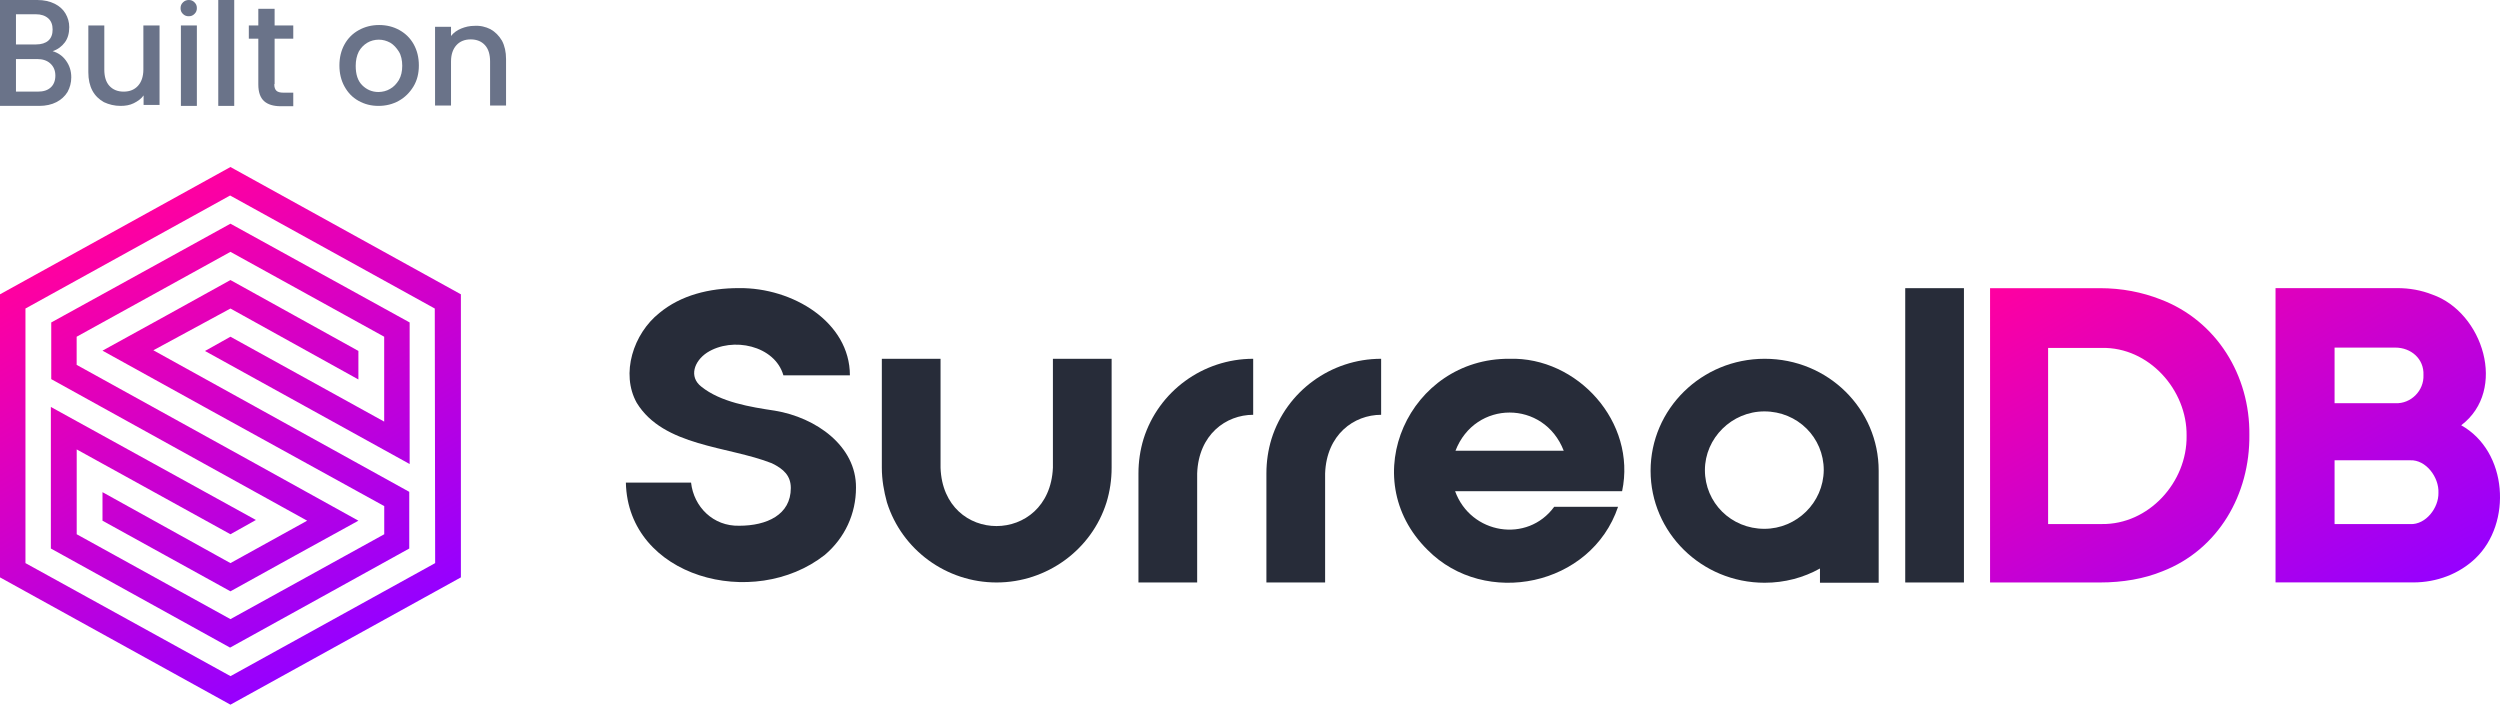
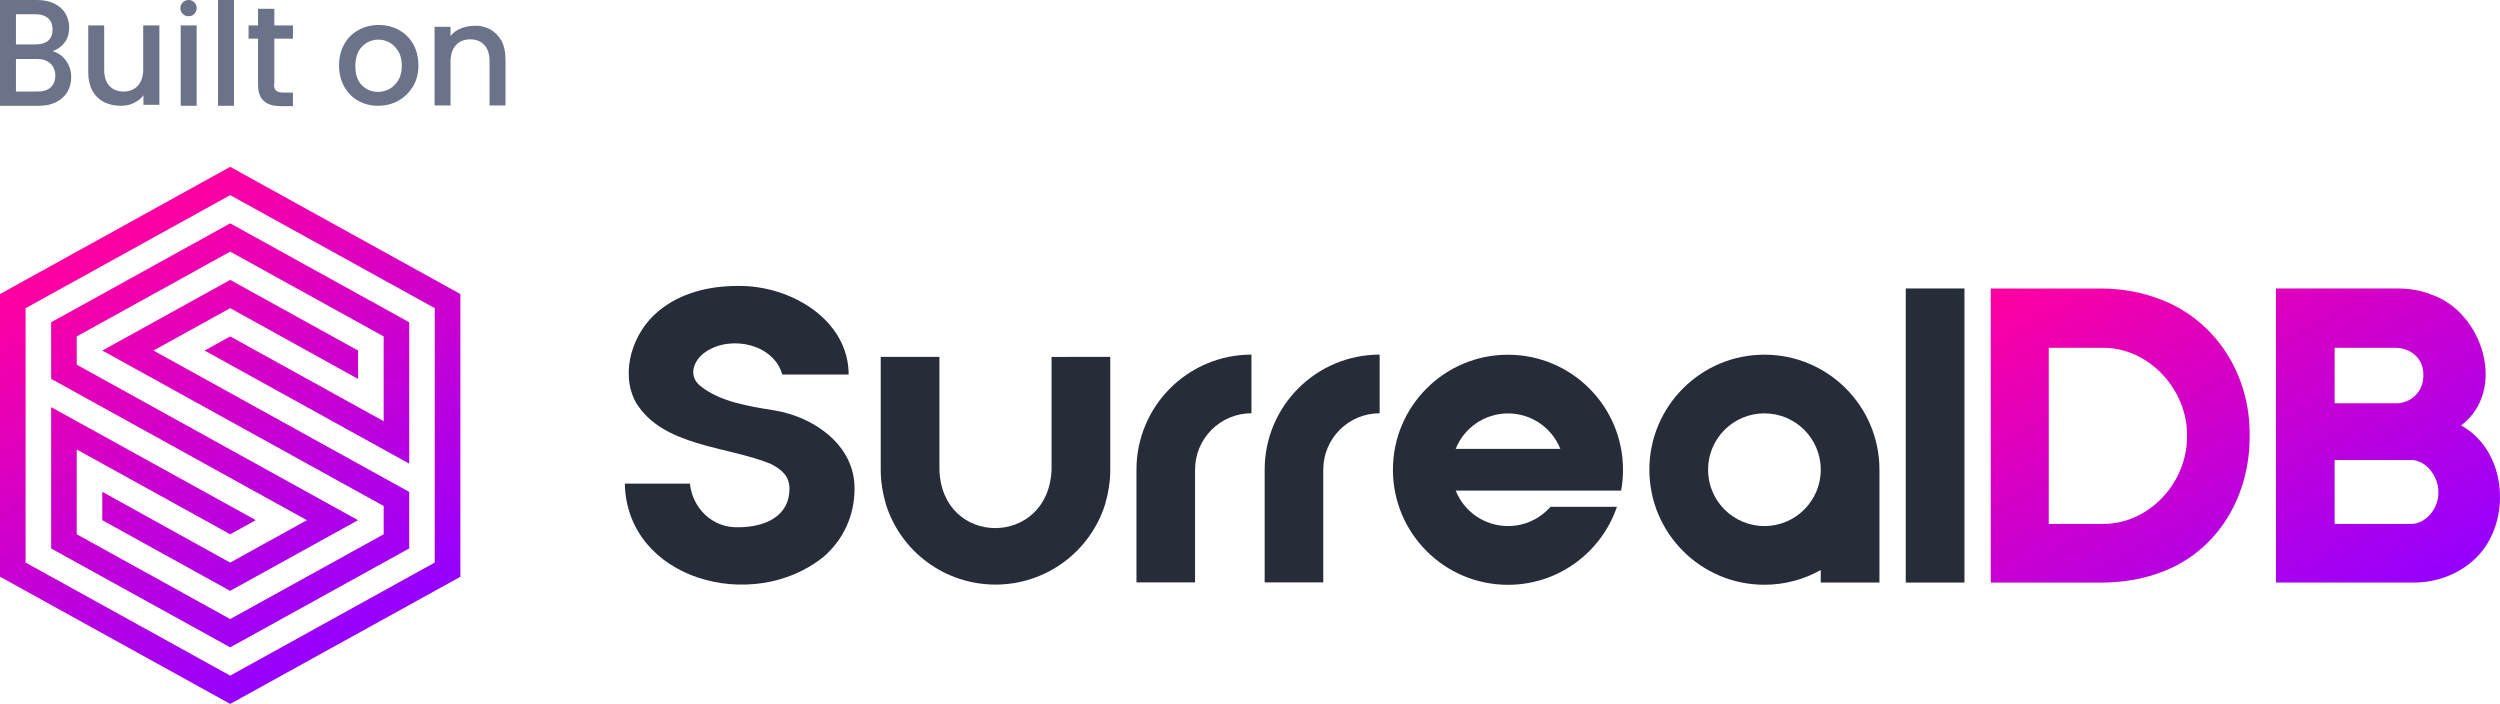
- <svg xmlns="http://www.w3.org/2000/svg" version="1.1" id="Built_on_SurrealDB" x="0px" y="0px" viewBox="0 0 4556.4 1284.3" style="enable-background:new 0 0 4556.4 1284.3;" xml:space="preserve">
+ <svg xmlns="http://www.w3.org/2000/svg" version="1.1" id="Built_on_SurrealDB" x="0px" y="0px" viewBox="0 0 4561.3 1284.3" style="enable-background:new 0 0 4561.3 1284.3;" xml:space="preserve">
  <style type="text/css">
- 	.st0{fill:url(#DB_00000117665774485184151460000004008004000700557451_);}
- 	.st1{fill:#272C39;}
- 	.st2{fill:url(#Icon_00000095314333830460500490000006623911491466706871_);}
- 	.st3{fill:#6A7389;}
+ 	.st0{fill:#6A7389;}
+ 	.st1{fill:url(#DB_00000035528393022193729170000008894097661667006888_);}
+ 	.st2{fill:#272C39;}
+ 	.st3{fill:url(#Icon_00000056387238491441652380000016687121487637338021_);}
</style>
-   <g id="SurrealDB_00000138551226888156890820000007189919268752946612_">
-     <linearGradient id="DB_00000179614652878968613020000010157314092735332506_" gradientUnits="userSpaceOnUse" x1="3824.817" y1="-744.985" x2="4261.377" y2="11.158" gradientTransform="matrix(1 0 0 1 0 1156)">
+   <g id="Built_on">
+     <path class="st0" d="M120,110.1c6.8,9.3,9.9,19.2,9.9,30.9c0,9.9-2.5,18.6-6.8,26.6c-4.9,8-11.8,14.2-20.4,18.6S83.5,193,71.8,193   H0V0h68c12.4,0,22.9,2.5,31.6,6.8s15.5,10.5,19.8,17.9c4.3,7.4,6.8,15.5,6.8,24.7c0,11.1-2.5,20.4-8,27.8s-13,13-22.3,16.1   C105.2,95.9,113.8,101.5,120,110.1z M29.1,81h36.5c9.9,0,17.3-2.5,22.3-6.8c5.6-4.9,8-11.8,8-20.4s-2.5-15.5-8-20.4   c-5.6-4.9-13-7.4-22.3-7.4H29.1V81z M92.2,159.6c5.6-4.9,8.7-12.4,8.7-21.7s-3.1-16.7-9.3-22.3s-14.2-8-24.1-8H29.1V167h39.6   C79.2,167,86.6,164.6,92.2,159.6z" />
+     <path class="st0" d="M290.8,46.4v144.8h-29.1v-17.3c-4.3,6.2-10.5,10.5-17.9,14.2s-15.5,4.9-24.1,4.9c-11.1,0-21-2.5-30.3-6.8   c-8.7-4.9-16.1-11.8-21-21s-7.4-20.4-7.4-33.4V46.4h29.1v80.4c0,13,3.1,22.9,9.3,29.7s14.8,10.5,26,10.5s19.8-3.7,26-10.5   c6.2-6.8,9.9-16.7,9.9-29.7V46.4H290.8z" />
+     <path class="st0" d="M333.4,25.4c-3.1-3.1-4.3-6.2-4.3-10.5s1.2-7.4,4.3-10.5S340.2,0,344,0c4.3,0,7.4,1.2,10.5,4.3   s4.3,6.2,4.3,10.5s-1.2,7.4-4.3,10.5s-6.2,4.3-10.5,4.3C340.2,29.7,336.5,28.5,333.4,25.4z" />
+     <rect x="329.7" y="46.4" class="st0" width="29.1" height="146.6" />
+     <path class="st0" d="M426.9,0v193h-29.1V0H426.9z" />
+     <path class="st0" d="M499.9,153.4c0,5.6,1.2,9.3,3.7,11.8s6.8,3.7,13,3.7h17.9v24.7h-22.9c-13,0-23.5-3.1-30.3-9.3   s-10.5-16.1-10.5-30.3V16h29.7v137.3C500.5,153.4,499.9,153.4,499.9,153.4z" />
+     <path class="st0" d="M653.3,183.7c-11.1-6.2-19.2-14.8-25.4-26c-6.2-11.1-9.3-24.1-9.3-38.4s3.1-27.2,9.3-38.4s14.8-19.8,26-26   s23.5-9.3,37.1-9.3s26,3.1,37.1,9.3s19.8,14.8,26,26s9.3,24.1,9.3,38.4s-3.1,27.2-9.9,38.4c-6.8,11.1-15.5,19.8-26.6,26   s-23.5,9.3-37.1,9.3C676.2,193,664.4,189.9,653.3,183.7z M710.8,162.1c6.8-3.7,11.8-9.3,16.1-16.1c4.3-7.4,6.2-16.1,6.2-26   s-1.9-19.2-6.2-26s-9.3-12.4-15.5-16.1c-6.8-3.7-13.6-5.6-21-5.6s-14.8,1.9-21,5.6s-11.8,9.3-15.5,16.1c-3.7,7.4-5.6,16.1-5.6,26   c0,15.5,3.7,27.2,11.8,35.3c8,8,17.9,12.4,29.7,12.4C697.2,167.6,704.6,165.8,710.8,162.1z" />
+     <path class="st0" d="M893.9,53.2c8.7,4.9,15.5,11.8,21,21c4.9,9.3,7.4,20.4,7.4,33.4v84.8h-29.1V112c0-13-3.1-22.9-9.3-29.7   s-14.8-10.5-26-10.5s-19.8,3.7-26,10.5S822,99,822,112v80.4h-29.1V48.9H822v16.7c4.9-6.2,11.1-10.5,18.6-13.6s15.5-4.9,24.1-4.9   C875.4,46.4,885.3,48.9,893.9,53.2z" />
+     <rect x="453.5" y="46.4" class="st0" width="81" height="24.1" />
+   </g>
+   <g>
+     <linearGradient id="DB_00000139271002213637044270000012144987768764962442_" gradientUnits="userSpaceOnUse" x1="3829.714" y1="1284.595" x2="4266.252" y2="528.491" gradientTransform="matrix(1 0 0 -1 0 1696.961)">
      <stop offset="0" style="stop-color:#FF00A0" />
      <stop offset="1" style="stop-color:#9600FF" />
    </linearGradient>
-     <path id="DB" style="fill:url(#DB_00000179614652878968613020000010157314092735332506_);" d="M4485.7,775.1   c84.8-64.3,39.6-206-52.6-238.2c-20.4-8-41.4-11.8-64.3-11.8h-221.5v536.4c13,0,251.2,0,251.2,0c42.7,0,83.5-15.5,113.2-43.9   C4578.5,953.9,4571,822.8,4485.7,775.1z M4254.9,633.5h110.7c28.5,0,52.6,20.4,51.3,50.1c1.2,28.5-22.9,52.6-51.3,51.3h-110.7   V633.5z M4392.9,955.2h-138V838.9h138c28.5-1.2,52.6,30.9,51.3,59.4C4444.8,925.5,4421.3,956.4,4392.9,955.2z M3937.6,545.6   c-33.4-13-69.9-20.4-110.7-20.4H3627v536.4h199.8c42.7,0,81-6.8,114.4-20.4c102.1-39.6,159.6-140.4,158.4-248.7   C4100.9,684.8,4040.3,584.6,3937.6,545.6z M3985.2,794.3c1.2,84.8-69.3,162.1-154.7,160.8h-97.7V634.1h97.7   C3916.5,632.2,3986.4,710.8,3985.2,794.3z" />
-     <g id="Surreal">
-       <path id="l" class="st1" d="M3472.4,525.2v536.4h107V525.2H3472.4z" />
-       <path id="a" class="st1" d="M3216.2,653.9c-115.1,0-207.9,91.6-207.9,204.1s92.8,204.1,207.9,204.1c36.5,0,71.1-9.3,100.8-26v26    h107V858C3424.1,745.4,3331.9,653.9,3216.2,653.9z M3215.6,963.8c-60.6,0-108.3-47.6-108.3-107c0-58.2,48.9-107,108.3-107    c60.6,0,108.3,47.6,108.3,107C3323.3,916.2,3274.4,963.8,3215.6,963.8z" />
-       <path id="e" class="st1" d="M2751,653.9c123.7-3.7,232,115.1,205.4,241.3h-304.4c28.5,78.6,131.8,95.3,180.6,28.5H2949    c-48.9,144.8-242.5,184.4-347.1,78.6C2468.3,870.4,2569.2,652.7,2751,653.9z M2850,821.5c-35.9-92.8-161.5-92.8-197.3,0H2850z" />
-       <path id="r" class="st1" d="M2517.2,653.9c-91.6,0-172.6,59.4-199.8,146c-6.2,20.4-9.3,41.4-9.3,63.1v198.6h107    c0,0,0-190.5,0-198.6c2.5-71.1,52.6-107,102.1-107V653.9z" />
-       <path id="r_00000093863150956384291220000002169458381189141395_" class="st1" d="M2284,653.9c-91.6,0-172.6,59.4-199.8,146    c-6.2,20.4-9.3,41.4-9.3,63.1v198.6h107c0,0,0-190.5,0-198.6c2.5-71.1,52.6-107,102.1-107V653.9z" />
-       <path id="u" class="st1" d="M1919,653.9v198.6c-6.2,141.7-199.8,141.7-204.8,0V653.9h-107v198.6c0,21.7,3.7,42.7,9.3,63.1    c27.2,86.6,108.3,146,199.8,146s173.2-59.4,200.4-146c6.2-20.4,9.3-41.4,9.3-63.1V653.9C2026,653.9,1919,653.9,1919,653.9z" />
-       <path id="S" class="st1" d="M1412.3,748.5c-45.2-6.8-99-15.5-134.2-43.9c-22.9-17.9-13-46.4,10.5-61.9    c46.4-29.7,123.7-13,139.2,41.4H1549c0-97.1-104.5-160.2-202.3-159c-54.4,0-105.8,13-144.8,45.2c-47.6,37.7-71.1,110.7-41.4,163.9    c48.9,79.8,166.4,78.6,246.2,110.1c21.7,10.5,34.6,22.9,34.6,45.2c0,48.9-43.9,68.7-94,68.7c-47.6,1.2-82.9-34.6-87.8-78.6h-118.8    c3.7,172.6,232.6,233.8,362.5,131.8c36.5-30.9,56.9-74.9,56.9-122.5C1560.8,812.9,1487.2,760.9,1412.3,748.5z" />
-     </g>
-     <linearGradient id="Icon_00000076599716162130902340000013268612977361863332_" gradientUnits="userSpaceOnUse" x1="203.333" y1="2990.141" x2="636.764" y2="2239.416" gradientTransform="matrix(1 0 0 -1 0 3409.097)">
+     <path id="DB" style="fill:url(#DB_00000139271002213637044270000012144987768764962442_);" d="M4490.4,776.2   c84.5-64.2,39.3-205.8-52.4-238c-20.2-8.3-41.6-11.9-64.2-11.9h-221.3v536.6c13.1,0,251,0,251,0c42.8,0,83.3-15.5,113-44   C4583.3,954.7,4576.1,823.8,4490.4,776.2z M4259.6,634.6h110.6c28.6,0,52.3,20.2,51.2,50c1.2,28.6-22.6,52.4-51.2,51.2h-110.6   V634.6z M4397.6,955.9h-138V839.3h138c28.6-1.2,52.4,30.9,51.2,59.5C4450,926.1,4426.2,957.1,4397.6,955.9z M3942.7,546.6   c-33.3-13.1-70.2-20.2-110.6-20.2h-199.9V1063h199.9c42.8,0,80.9-7.1,114.2-20.2c102.3-39.3,159.4-140.4,158.2-248.7   C4105.7,685.8,4045,585.8,3942.7,546.6z M3990.3,795.2c1.1,84.5-69.1,161.9-154.7,160.7H3738V634.6h97.6   C3921.3,633.4,3991.5,711.9,3990.3,795.2z" />
+     <path id="l_00000025403636360595826800000011768100850424527237_" class="st2" d="M3477.1,526.3v536.6h107.1V526.3H3477.1z" />
+     <path class="st2" d="M3429.1,857c0-115.9-94-209.9-209.9-209.9s-209.9,94-209.9,209.9s94,209.9,209.9,209.9   c37.3,0,72.4-9.8,102.8-26.9v22.8h107.1L3429.1,857C3429.1,857.1,3429.1,857.1,3429.1,857z M3219.2,959.8   c-56.8,0-102.8-46-102.8-102.8s46-102.8,102.8-102.8S3322,800.2,3322,857S3276,959.8,3219.2,959.8z" />
+     <path class="st2" d="M2751.4,959.8c-43.3,0-80.4-26.8-95.5-64.7h301.9c2.3-12.3,3.4-25.1,3.4-38c0-115.9-94-209.9-209.9-209.9   s-209.9,94-209.9,209.9s94,209.9,209.9,209.9c92.3,0,170.7-59.6,198.8-142.3h-121.3C2810,946.2,2782.3,959.8,2751.4,959.8z    M2751.4,754.3c43.3,0,80.4,26.8,95.5,64.7h-191C2671,781.1,2708.1,754.3,2751.4,754.3z" />
+     <path class="st2" d="M2307.4,856.9v205.7h106.9V856.9c0-56.8,46.1-102.9,102.9-102.9V647C2401.3,647,2307.4,741,2307.4,856.9z" />
+     <path class="st2" d="M2073.5,856.9v205.7h106.9V856.9c0-56.8,46.1-102.9,102.9-102.9V647C2167.4,647,2073.5,741,2073.5,856.9z" />
+     <path class="st2" d="M1918.6,651.2v206.1c-5.9,141.6-199.9,141.6-204.6,0V743.6v-92.5h-107.1v92.5v113.6c0,21.4,3.6,42.8,9.5,63.1   c27.4,86.9,108.3,146.3,199.9,146.3s172.5-59.4,199.9-146.2c5.9-20.2,9.5-41.6,9.5-63.1V743.6v-92.5L1918.6,651.2L1918.6,651.2z" />
+     <path id="S_00000169540344908778767970000011130257505604909976_" class="st2" d="M1411.9,748.6c-45.1-7.2-98.6-15.6-134.2-44.5   c-22.6-18.2-13.1-47,10.7-62.8c46.3-30.3,123.4-13.3,138.9,42.1h121.1c0-98.9-104.5-162.9-201.9-161.7   c-54.7,0-105.7,13.3-144.9,45.8c-47.4,38.6-71.1,112.2-41.5,166.6c48.7,80.8,166.3,79.6,245.8,112.1c21.4,10.9,34.5,23,34.5,45.8   c0,49.5-43.9,70-93.8,70c-47.4,1.2-83-35-87.8-79.6H1140c3.6,175,232.7,237.8,362.1,133.9c36.8-31.4,57-76,57-124.2   C1560.2,813.7,1486.7,760.6,1411.9,748.6z" />
+     <linearGradient id="Icon_00000039133356316855457110000016692489804097735358_" gradientUnits="userSpaceOnUse" x1="203.348" y1="1336.058" x2="636.696" y2="2086.639" gradientTransform="matrix(1 0 0 1 0 -916.9607)">
      <stop offset="0" style="stop-color:#FF00A0" />
      <stop offset="1" style="stop-color:#9600FF" />
    </linearGradient>
-     <path id="Icon" style="fill:url(#Icon_00000076599716162130902340000013268612977361863332_);" d="M420,562.3l233.2,129.3v-52   L420,510.4c-34.6,19.2-202.3,112-233.2,128.7c28.5,16.1,330.3,182.5,513.5,283.3v51.3C675.5,987.3,420,1128.4,420,1128.4   c-69.9-38.4-210.3-116.3-280.2-154.7V819.1L420,973.7l46.4-26l-373.7-206v258l326.6,180.6c32.2-17.9,302.5-167,326.6-180.6V896.4   l-466.4-258L420,562.3z M93.4,587.7V691l466.4,258L420,1026.3L186.8,897v52L420,1077.7c34.6-19.2,202.3-112,233.2-128.7   c-28.5-16.1-329.7-182.5-513.5-284v-51.3C164.6,600.1,420,459,420,459c69.9,38.4,210.3,116.3,280.2,154.7v154.7L420,613.7l-46.4,26   l373,206v-258L420,407.7C387.9,425.6,116.9,574.7,93.4,587.7z M420,304.4L0,536.4v515.9l420,232l420-232V536.4L420,304.4z    M793.1,1026.3l-373,206l-373.7-206v-464l373-206l373,206L793.1,1026.3z" />
-   </g>
-   <g id="Built_on">
-     <path class="st3" d="M120,110.1c6.8,9.3,9.9,19.2,9.9,30.9c0,9.9-2.5,18.6-6.8,26.6c-4.9,8-11.8,14.2-20.4,18.6S83.5,193,71.8,193   H0V0h68c12.4,0,22.9,2.5,31.6,6.8s15.5,10.5,19.8,17.9c4.3,7.4,6.8,15.5,6.8,24.7c0,11.1-2.5,20.4-8,27.8s-13,13-22.3,16.1   C105.2,95.9,113.8,101.5,120,110.1z M29.1,81h36.5c9.9,0,17.3-2.5,22.3-6.8c5.6-4.9,8-11.8,8-20.4s-2.5-15.5-8-20.4   c-5.6-4.9-13-7.4-22.3-7.4H29.1V81z M92.2,159.6c5.6-4.9,8.7-12.4,8.7-21.7c0-9.3-3.1-16.7-9.3-22.3s-14.2-8-24.1-8H29.1V167h39.6   C79.2,167,86.6,164.6,92.2,159.6z" />
-     <path class="st3" d="M290.8,46.4v144.8h-29.1v-17.3c-4.3,6.2-10.5,10.5-17.9,14.2s-15.5,4.9-24.1,4.9c-11.1,0-21-2.5-30.3-6.8   c-8.7-4.9-16.1-11.8-21-21s-7.4-20.4-7.4-33.4V46.4h29.1v80.4c0,13,3.1,22.9,9.3,29.7s14.8,10.5,26,10.5s19.8-3.7,26-10.5   c6.2-6.8,9.9-16.7,9.9-29.7V46.4H290.8z" />
-     <path class="st3" d="M333.4,25.4c-3.1-3.1-4.3-6.2-4.3-10.5s1.2-7.4,4.3-10.5S340.2,0,344,0c4.3,0,7.4,1.2,10.5,4.3   s4.3,6.2,4.3,10.5s-1.2,7.4-4.3,10.5s-6.2,4.3-10.5,4.3C340.2,29.7,336.5,28.5,333.4,25.4z" />
-     <rect x="329.7" y="46.4" class="st3" width="29.1" height="146.6" />
-     <path class="st3" d="M426.9,0v193h-29.1V0H426.9z" />
-     <path class="st3" d="M499.9,153.4c0,5.6,1.2,9.3,3.7,11.8c2.5,2.5,6.8,3.7,13,3.7h17.9v24.7h-22.9c-13,0-23.5-3.1-30.3-9.3   s-10.5-16.1-10.5-30.3v-138h29.7v137.3C500.5,153.4,499.9,153.4,499.9,153.4z" />
-     <path class="st3" d="M653.3,183.7c-11.1-6.2-19.2-14.8-25.4-26c-6.2-11.1-9.3-24.1-9.3-38.4s3.1-27.2,9.3-38.4s14.8-19.8,26-26   s23.5-9.3,37.1-9.3s26,3.1,37.1,9.3s19.8,14.8,26,26s9.3,24.1,9.3,38.4s-3.1,27.2-9.9,38.4c-6.8,11.1-15.5,19.8-26.6,26   c-11.1,6.2-23.5,9.3-37.1,9.3C676.2,193,664.4,189.9,653.3,183.7z M710.8,162.1c6.8-3.7,11.8-9.3,16.1-16.1   c4.3-7.4,6.2-16.1,6.2-26s-1.9-19.2-6.2-26c-4.3-6.8-9.3-12.4-15.5-16.1c-6.8-3.7-13.6-5.6-21-5.6s-14.8,1.9-21,5.6   c-6.2,3.7-11.8,9.3-15.5,16.1c-3.7,7.4-5.6,16.1-5.6,26c0,15.5,3.7,27.2,11.8,35.3c8,8,17.9,12.4,29.7,12.4   C697.2,167.6,704.6,165.8,710.8,162.1z" />
-     <path class="st3" d="M893.9,53.2c8.7,4.9,15.5,11.8,21,21c4.9,9.3,7.4,20.4,7.4,33.4v84.8h-29.1V112c0-13-3.1-22.9-9.3-29.7   s-14.8-10.5-26-10.5s-19.8,3.7-26,10.5s-9.9,16.7-9.9,29.7v80.4h-29.1V48.9h29.1v16.7c4.9-6.2,11.1-10.5,18.6-13.6   s15.5-4.9,24.1-4.9C875.4,46.4,885.3,48.9,893.9,53.2z" />
-     <rect x="453.5" y="46.4" class="st3" width="81" height="24.1" />
+     <path id="Icon" style="fill:url(#Icon_00000039133356316855457110000016692489804097735358_);" d="M420,562.2l233.3,129.2v-51.8   L420,510.7c-34.7,19.2-202.4,111.9-233.3,128.9C215.4,655.5,516.8,822,700,923.2v51.6c-24.9,13.8-280,154.7-280,154.7   c-69.8-38.5-210.3-116.1-280-154.7V820.1l280,154.7l46.7-25.8L93.3,742.8v257.9L420,1181.1c32.2-17.8,302.8-167.3,326.6-180.5   V897.5L280,639.6L420,562.2z M93.3,588v103.2l466.6,257.9l-140,77.4L186.6,897.3v51.8L419.9,1078   c34.7-19.2,202.4-111.9,233.3-128.9c-28.7-15.9-330-182.4-513.2-283.7v-51.6c24.9-13.8,280-154.7,280-154.7   c69.7,38.6,210.2,116.2,280,154.7v154.7L420,613.8l-46.7,25.8l373.3,206.3V588L420,407.5C387.7,425.4,117.2,574.9,93.3,588z    M420,304.4L0,536.5v515.7l420,232.1l420-232V536.5L420,304.4z M793.2,1026.4L420,1232.7L46.7,1026.4V562.3L420,356l373.3,206.3   L793.2,1026.4z" />
  </g>
</svg>
